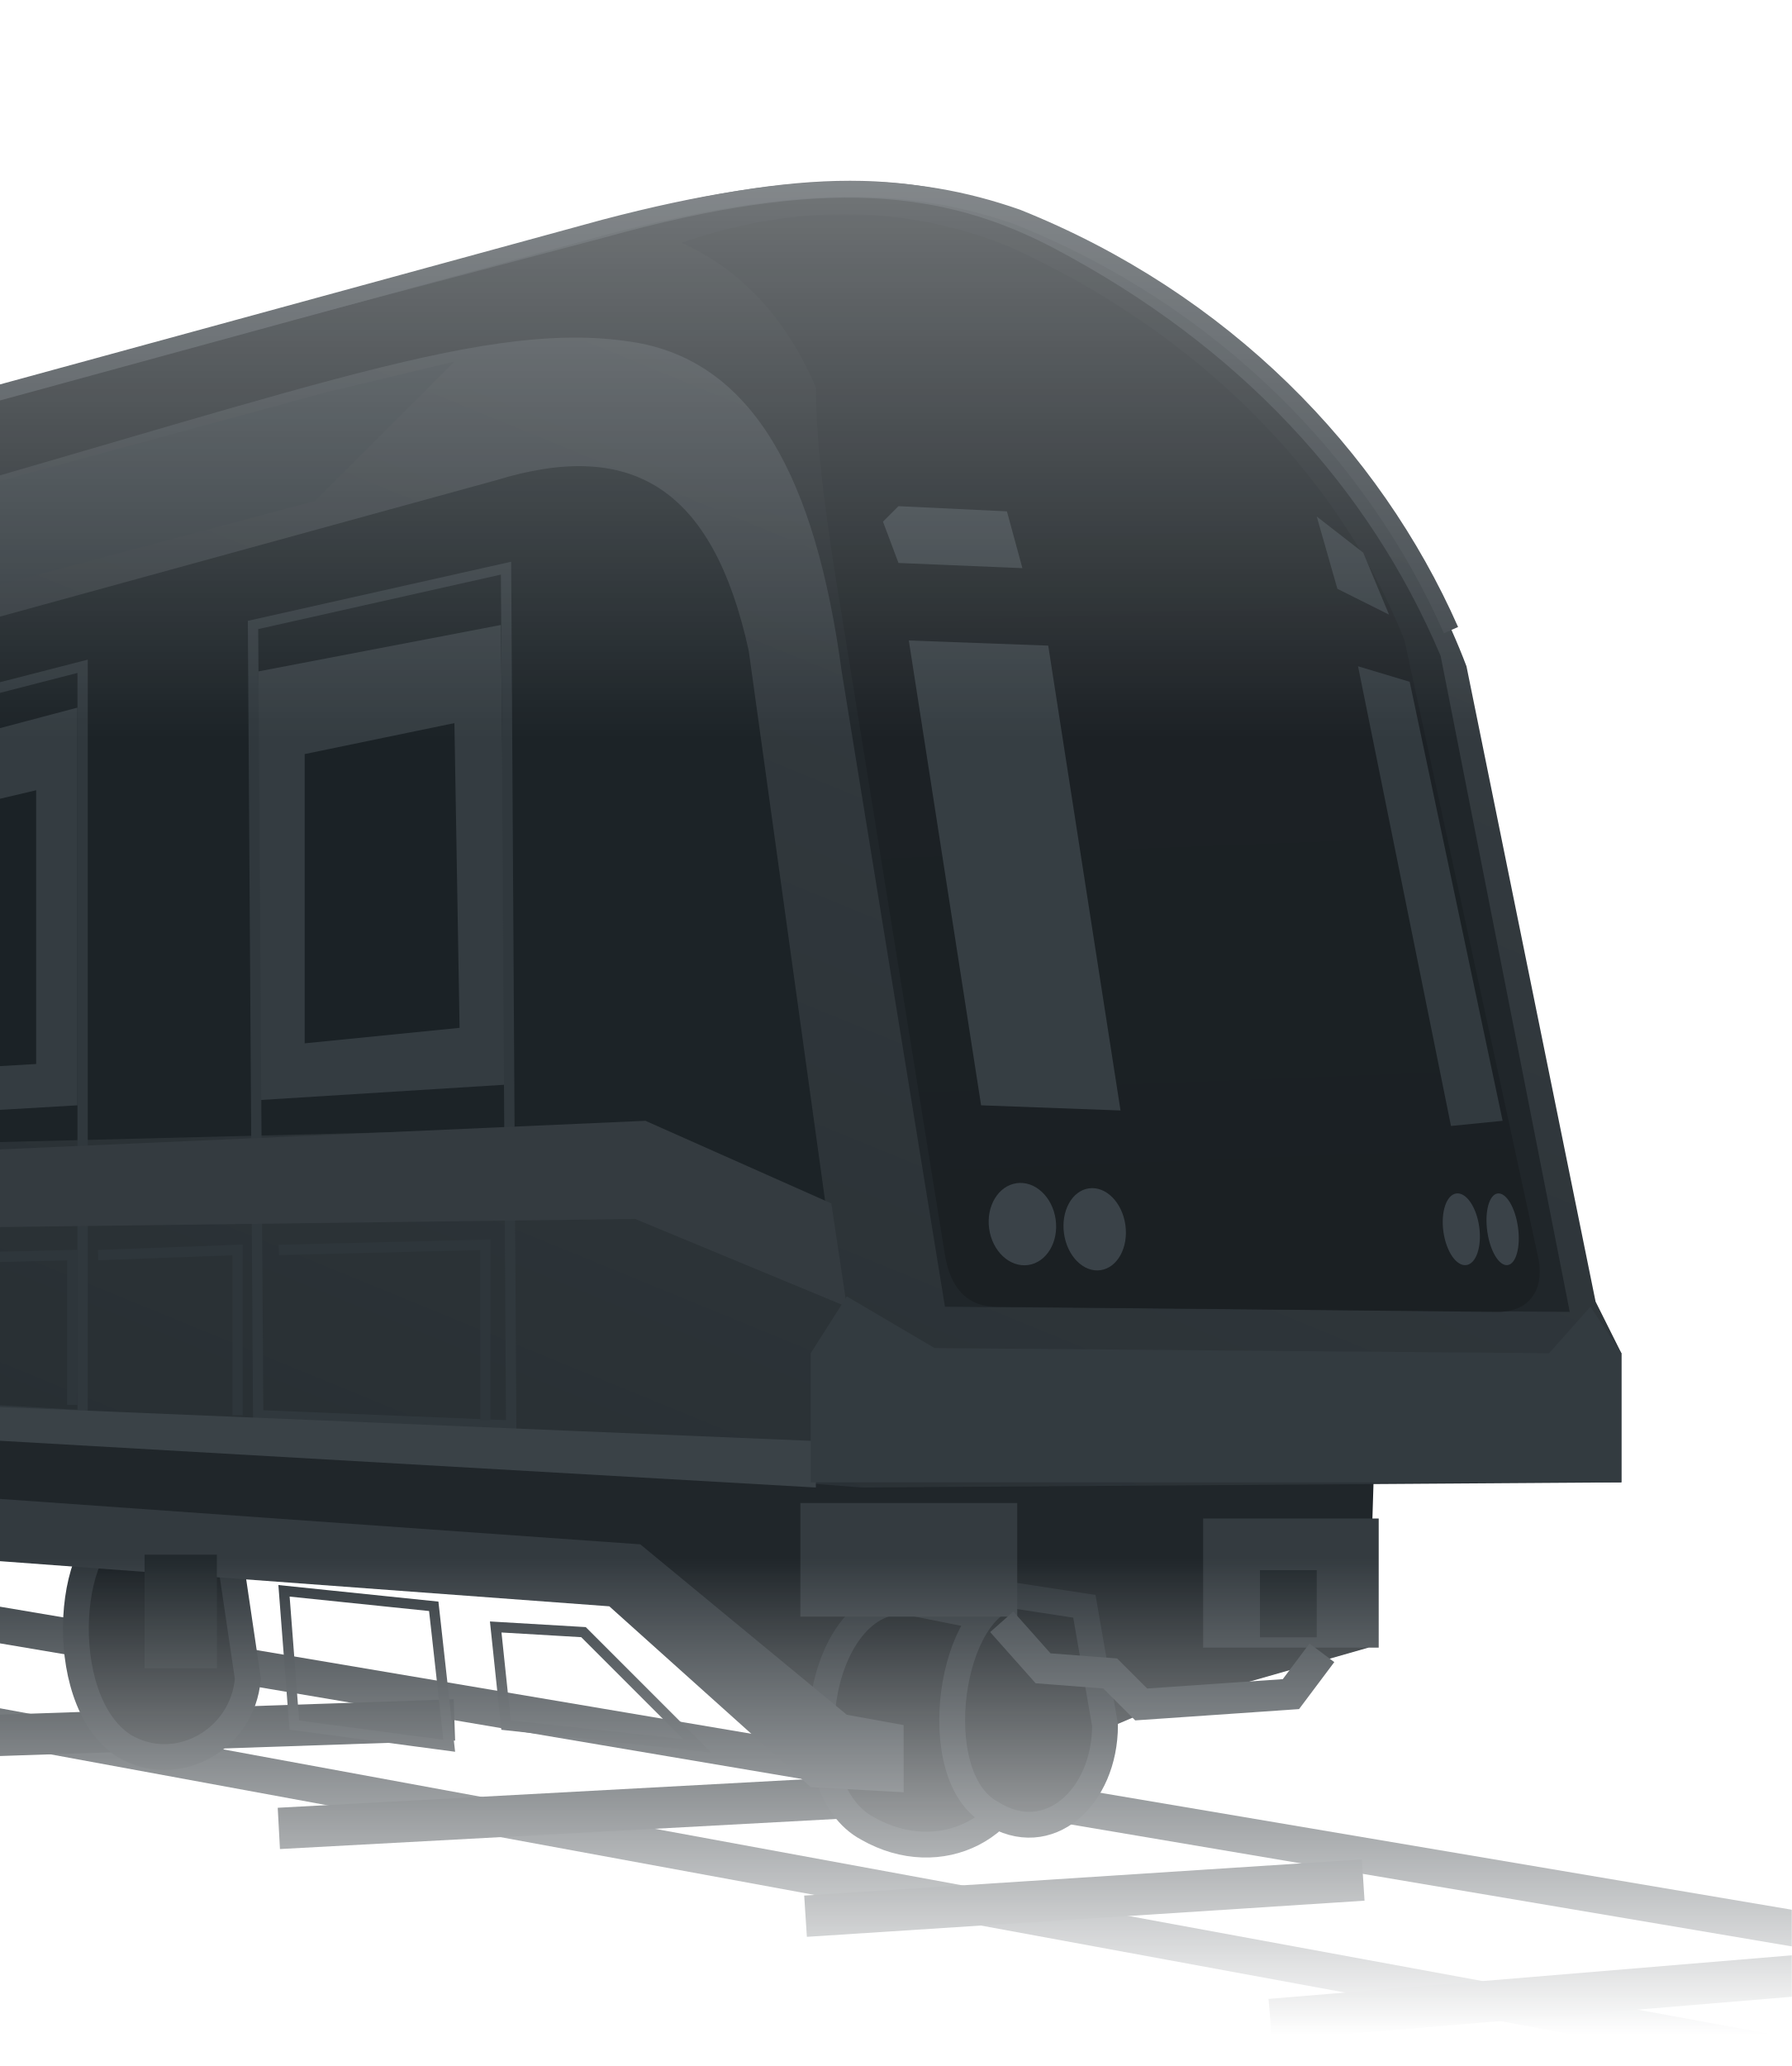
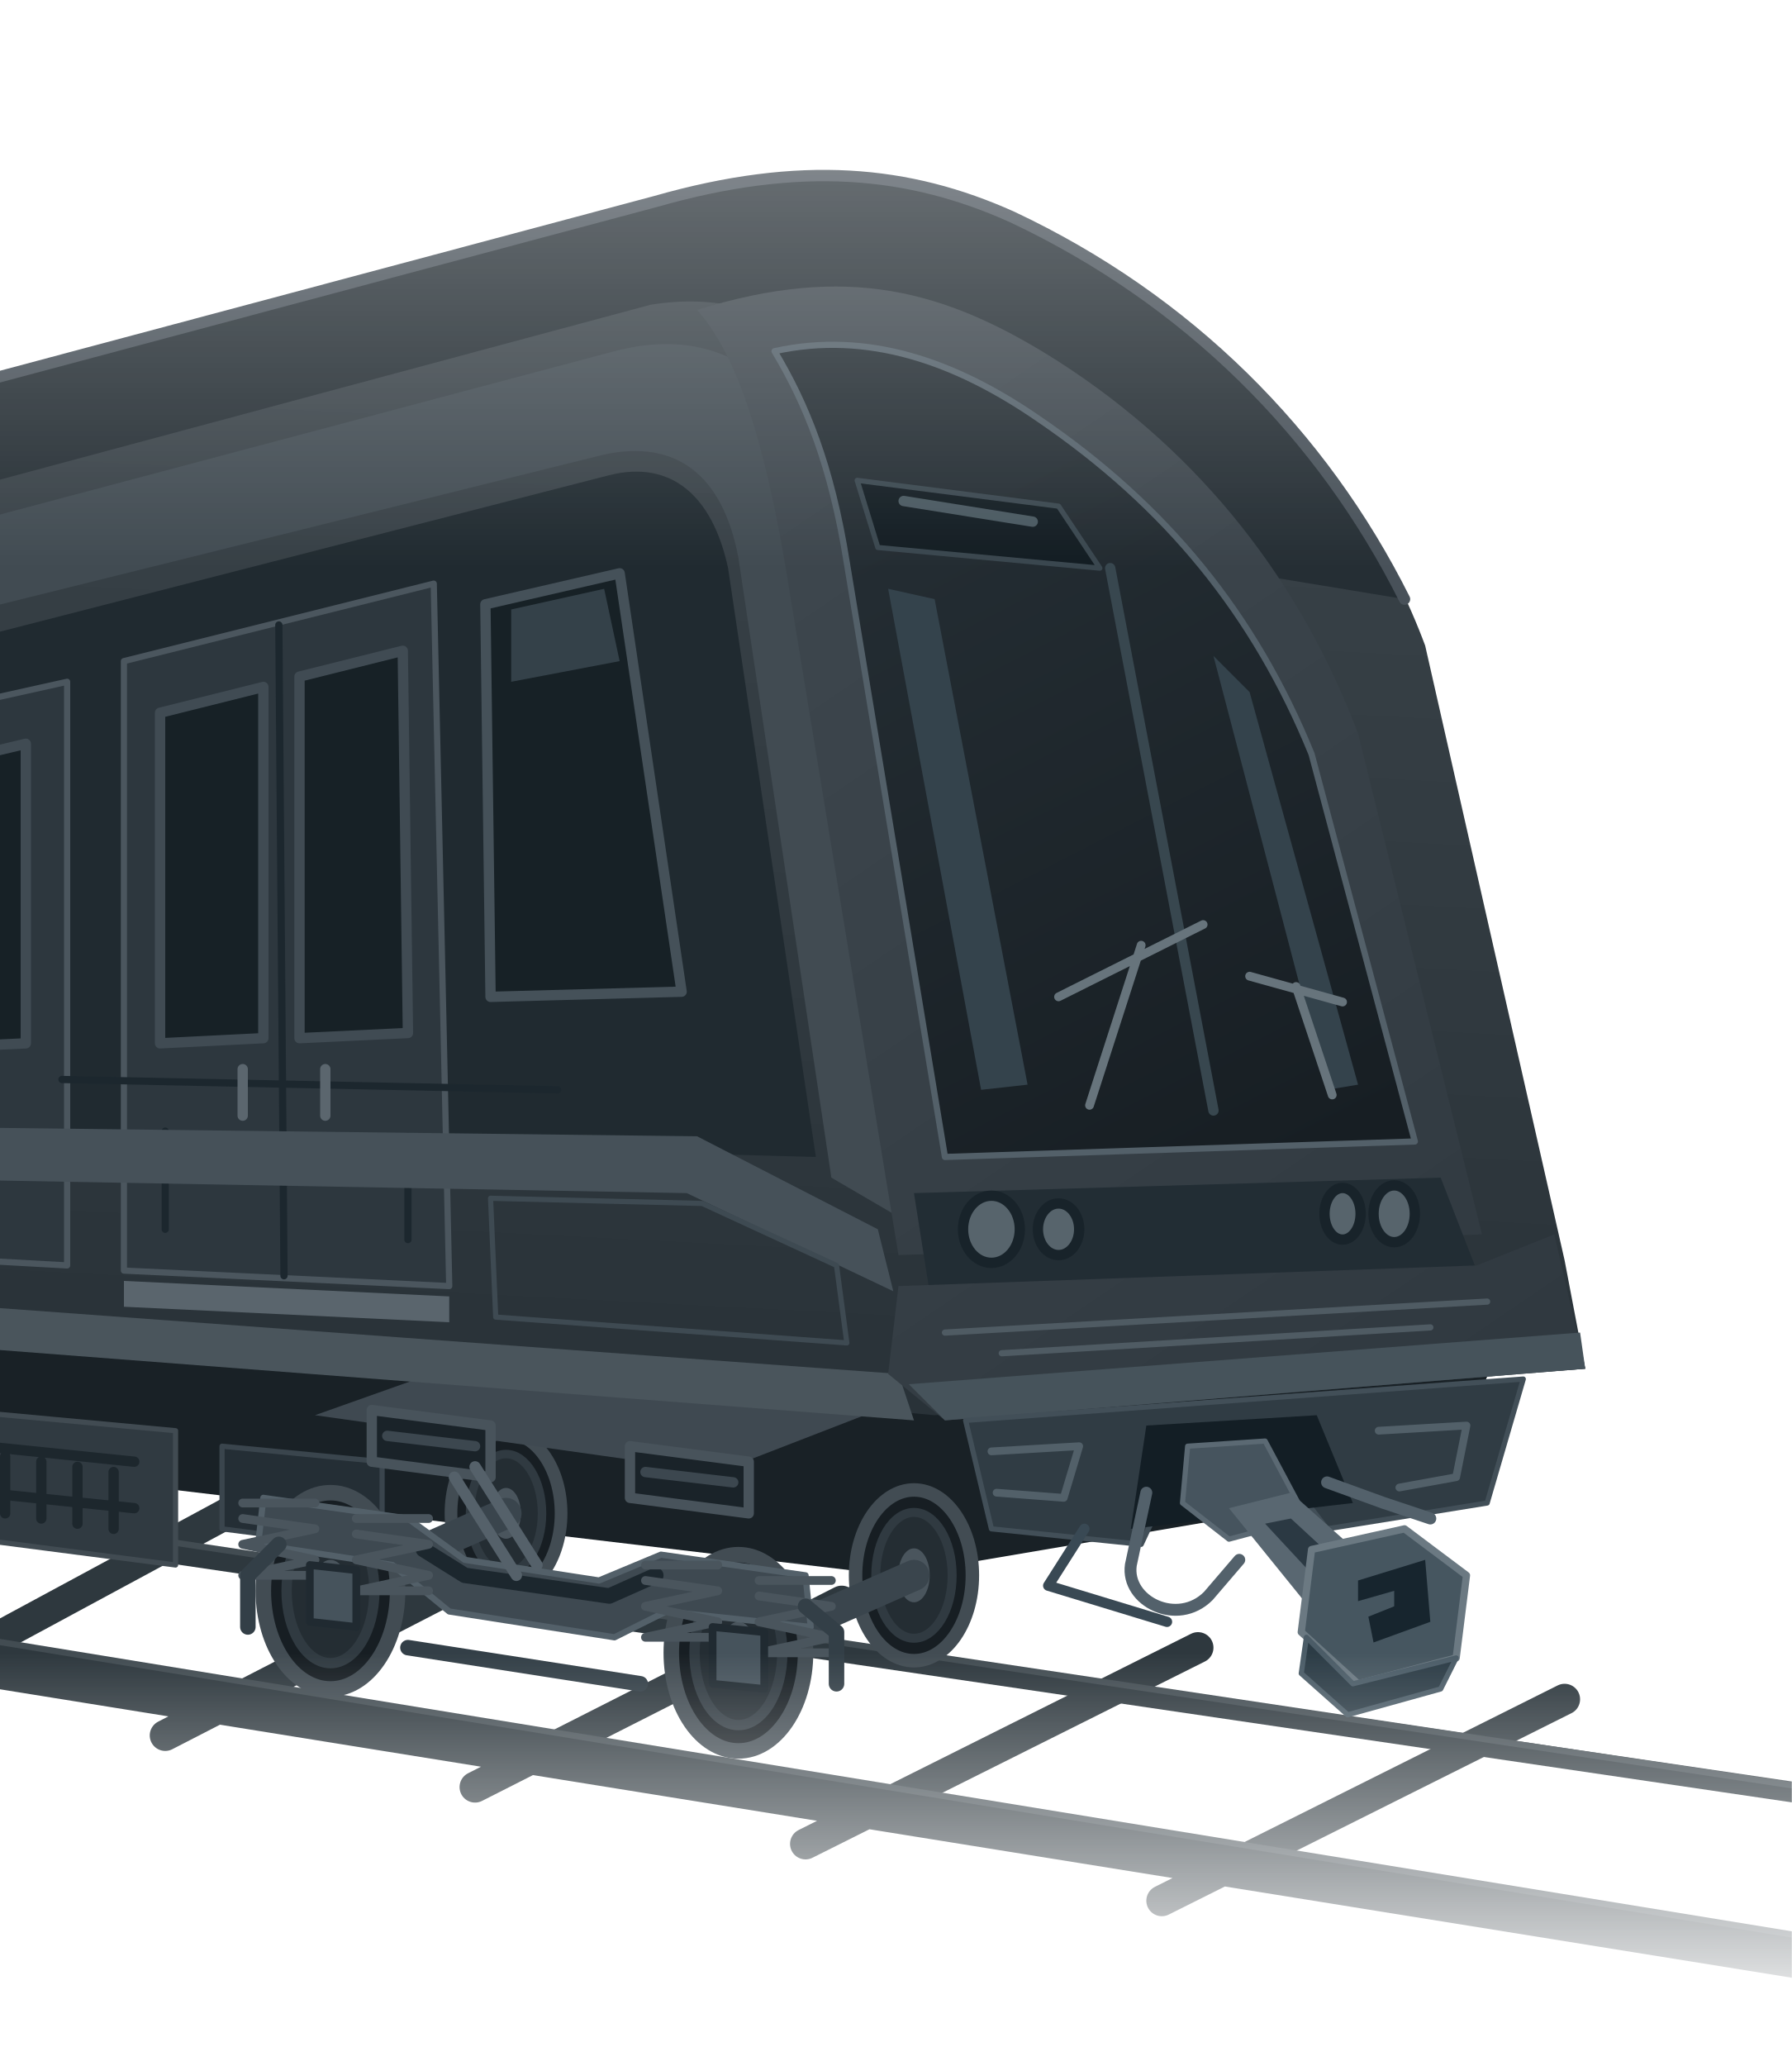
<svg xmlns="http://www.w3.org/2000/svg" viewBox="0 40 347 400" fill="none">
  <defs>
-     <linearGradient id="body" x1="192" y1="105" x2="83" y2="371" gradientUnits="userSpaceOnUse">
-       <stop stop-color="#353c41" />
-       <stop offset="1" stop-color="#272e32" />
+     <linearGradient id="side" x1="90" y1="115" x2="80" y2="308" gradientUnits="userSpaceOnUse">
+       <stop stop-color="#394248" />
+       <stop offset="1" stop-color="#293238" />
    </linearGradient>
-     <linearGradient id="glass" x1="225" y1="113" x2="232" y2="295" gradientUnits="userSpaceOnUse">
-       <stop stop-color="#1c2226" />
-       <stop offset="1" stop-color="#1b2023" />
+     <linearGradient id="cab" x1="171" y1="121" x2="294" y2="302" gradientUnits="userSpaceOnUse">
+       <stop stop-color="#3e474e" />
+       <stop offset="1" stop-color="#303940" />
    </linearGradient>
-     <linearGradient id="fade" x1="0" y1="65" x2="0" y2="434" gradientUnits="userSpaceOnUse">
-       <stop stop-color="white" stop-opacity=".6" />
-       <stop offset=".32" stop-color="white" />
-       <stop offset=".75" stop-color="white" />
+     <linearGradient id="glass" x1="198" y1="129" x2="264" y2="258" gradientUnits="userSpaceOnUse">
+       <stop stop-color="#242d33" />
+       <stop offset="1" stop-color="#171e23" />
+     </linearGradient>
+     <linearGradient id="fade" x1="0" y1="60" x2="0" y2="435" gradientUnits="userSpaceOnUse">
+       <stop stop-color="white" stop-opacity=".65" />
+       <stop offset=".24" stop-color="white" />
+       <stop offset=".8" stop-color="white" />
      <stop offset="1" stop-color="white" stop-opacity="0" />
    </linearGradient>
-     <mask id="scene-fade">
-       <path fill="url(#fade)" d="M0 40h347v400H0z" />
+     <mask id="scene">
+       <path d="M0 40h347v400H0z" fill="url(#fade)" />
    </mask>
+     <g id="wheel">
+       <ellipse rx="13" ry="19" fill="#171e23" stroke="#424c53" stroke-width="3" />
+       <ellipse rx="8.5" ry="14" fill="#242d33" stroke="#303a41" stroke-width="2" />
+       <ellipse rx="3.5" ry="6" fill="#4a555d" />
+     </g>
+     <g id="spring" stroke="#4a555d" stroke-width="1.7" stroke-linejoin="round">
+       <path d="M-7-7H7M-7-4 7-2-7 1 7 4-7 7H7" />
+     </g>
  </defs>
-   <g mask="url(#scene-fade)">
-     <path d="m-56 364 424 78M-51 346l414 70" stroke="#343b40" stroke-width="7" />
-     <path d="m-30 377 118-4m-34 21 111-6m-9 23 108-7m-18 27 108-9" stroke="#282f34" stroke-width="8" />
-     <path d="m-32 316 193 10 105 1-1 32-42 12-47 20-51-43-157-13Z" fill="#20262a" />
-     <g fill="#1a2024" stroke="#2c3338" stroke-width="5">
-       <path d="M25 335c-12 0-15 34-1 43 10 6 23-1 24-13l-4-27Z" />
-       <path d="M175 350c-17 0-22 36-7 44 14 8 30 0 31-16l-4-24Z" />
-       <path d="M197 349c-13 1-18 35-5 42 11 7 22-3 22-17l-4-23Z" />
+   <g mask="url(#scene)" stroke-linejoin="round" stroke-linecap="round">
+     <g stroke="#2e383e">
+       <path d="m-25 360 379 61m-373-54 63-34m-12 43 68-35m-8 45 71-36m-7 47 76-38m-7 49 78-39" stroke-width="6" />
+       <path d="m-26 356 387 63m-387-87 387 57" stroke-width="4" />
    </g>
-     <path d="m-17 341 135 10 39 35 18 1v-13l-11-2-40-33-141-10Z" fill="#333a3f" />
-     <path d="m55 348 29 3 3 27-30-4Zm41 7 17 1 22 22-37-4Z" stroke="#30373c" stroke-width="2" />
-     <path d="M155 331h42v22h-42zm78 3h34v25h-34z" fill="#343b40" />
-     <path d="M244 344h11v13h-11zM28 341h14v22H28z" fill="#22292d" />
-     <path d="m194 354 8 9 13 1 6 6 29-2 6-8" stroke="#3b4247" stroke-width="6" />
-     <path d="m-54 130 170-47c40-11 62-10 83-1 38 16 71 50 85 87l25 123 5 10v25l-147 1-221-17Z" fill="url(#body)" />
-     <path d="m-42 128 159-42c43-12 66-9 87 2 36 19 61 46 75 79l25 127-121-1-20-123c-5-37-17-61-42-64-29-4-66 11-163 38Z" fill="#20262a" />
-     <path d="m-33 125 150-41c38-10 60-9 80-2 40 16 69 46 84 80" stroke="#3c4348" stroke-width="3" />
-     <path d="m-18 138 81-22 25-6-27 27-79 21Z" fill="#2e363b" />
-     <path d="m-35 169 131-36c26-8 42 1 49 33l15 108-36-16-159 4Z" fill="#1c2327" />
-     <path d="m-19 186 34-9v77l-34 2Zm69-16 47-9 1 89-48 3Z" fill="#343c41" />
-     <path d="m-10 197 17-4v53l-17 1Zm69-11 29-6 1 59-30 3Z" fill="#1b2226" />
-     <path d="m-19 178 35-9v145l-35-2Zm68-17 49-11 1 166-49-2Z" stroke="#30383d" stroke-width="2" />
-     <path d="m-33 264 158-7 36 16 3 20-41-17-156 2Z" fill="#343b40" />
-     <path d="m-34 311 192 8v9l-192-11Z" fill="#3a4247" />
-     <path d="m-28 284 42-1v29m5-29 27-1v32m8-32 40-1v34" stroke="#2e363b" stroke-width="2" />
-     <path d="M158 115c-6-14-15-23-26-28 23-8 45-7 64 1 35 16 63 43 76 76l26 120c1 6-2 10-8 10l-97-1c-6 0-9-4-10-10l-20-124c-3-18-5-33-5-44Z" fill="url(#glass)" />
-     <path d="m174 138 21 1 3 11-24-1-3-8Zm2 26 27 1 14 90-27-1Z" fill="#363e43" />
-     <path d="m255 140 9 7 5 12-10-5Zm8 29 10 3 18 85-10 1Z" fill="#323a3f" />
-     <g fill="#3a4248">
-       <ellipse cx="198" cy="277" rx="6.5" ry="8" transform="rotate(-8 198 277)" />
-       <ellipse cx="212" cy="278" rx="6" ry="8" transform="rotate(-8 212 278)" />
-       <ellipse cx="283" cy="278" rx="3.5" ry="7" transform="rotate(-8 283 278)" />
-       <ellipse cx="291" cy="278" rx="3" ry="7" transform="rotate(-8 291 278)" />
+     <path d="m-24 354 380 62m-380-86 380 57" stroke="#424c52" stroke-width="1.2" />
+     <path d="m-29 289 207 19 112-6-11 25-106 18-202-24Z" fill="#192126" />
+     <path d="m-20 312 54 5v26l-54-7Z" fill="#303a41" stroke="#414b52" />
+     <path d="m-13 319 39 4m-39 5 39 4m-39-1v-11m7 12v-11m7 12v-11m7 12v-11m7 12v-11m7 12v-11" stroke="#1d272d" stroke-width="2" />
+     <path d="m43 320 31 3v17l-31-4Z" fill="#242e35" stroke="#3a454d" />
+     <use href="#wheel" transform="translate(98 333) scale(.82)" />
+     <use href="#wheel" transform="translate(177 345) scale(.87)" />
+     <path d="m64 348 34-15m45 27 34-15" stroke="#3a454d" stroke-width="6" />
+     <use href="#wheel" transform="translate(64 348)" />
+     <use href="#wheel" transform="translate(143 360)" />
+     <path d="m61 314 78 11 31-12-78-10Z" fill="#3f4951" />
+     <path d="m72 313 23 3v10l-23-3Zm50 7 23 3v10l-23-3Z" fill="#1a2329" stroke="#48535b" stroke-width="2" />
+     <path d="m75 318 17 2m33 5 17 2" stroke="#3c474f" stroke-width="2" />
+     <path d="m51 330 28 4 11 8 26 4 12-5 28 4 1 10-28-3-10 5-32-5-11-9-26-4Z" fill="#3e4951" stroke="#536069" stroke-width="1.2" />
+     <path d="m82 340 8 5 28 4 9-4" stroke="#1c272e" stroke-width="3" />
+     <use href="#spring" transform="translate(54 338)" />
+     <use href="#spring" transform="translate(76 341)" />
+     <use href="#spring" transform="translate(132 350)" />
+     <use href="#spring" transform="translate(154 353)" />
+     <path d="m60 343 9 1v11l-9-1Zm78 12 10 1v11l-10-1Z" fill="#46535c" stroke="#202a31" stroke-width="1.5" />
+     <path d="m88 326 12 19m-8-21 12 19" stroke="#55616a" stroke-width="2.2" />
+     <path d="m79 359 45 7m-70-27-6 6v10m108-4 6 5v10" stroke="#333f47" stroke-width="3" />
+     <path d="m-34 122 161-43c28-8 49-6 69 3 37 17 67 48 80 83l27 119 4 21-126 9-215-20Z" fill="url(#side)" />
+     <path d="m-34 122 161-43c28-8 49-6 69 3 35 16 60 42 76 74l-97-16c-8-30-24-45-49-41l-160 43Z" fill="#252e34" />
+     <path d="m-34 122 161-43c28-8 49-6 69 3 34 16 60 42 76 74" stroke="#485159" stroke-width="2.2" />
+     <path d="m-24 146 143-38c23-6 38 8 44 35l22 139-24-14-18-120c-3-16-12-23-26-20l-141 35Z" fill="#414b52" />
+     <path d="m-30 170 148-38c12-3 20 4 23 18l17 114-188-5Z" fill="#202a30" />
+     <path d="m-23 180 36-8v113l-36-2Zm47-12 60-15 3 136-63-3Z" fill="#2d373e" stroke="#4b565e" stroke-width="1.2" />
+     <path d="m-16 189 21-5v58l-21 1Zm47-11 20-5v68l-20 1Zm27-7 20-5 1 74-21 1Z" fill="#172126" stroke="#404b53" stroke-width="2" />
+     <path d="m54 161 1 126m-43-38 96 2M32 259v19m47-18v20" stroke="#1c272e" stroke-width="1.4" />
+     <path d="M47 247v9m16-9v9" stroke="#5b666e" stroke-width="2" />
+     <path d="m94 157 26-6 12 81-37 1Z" fill="#172126" stroke="#455159" stroke-width="2" />
+     <path d="m99 158 18-4 3 14-21 4Z" fill="#344149" />
+     <path d="m-31 258 166 2 35 18 3 12-40-19-164-3Z" fill="#465159" />
+     <path d="m95 272 41 1 26 12 2 15-68-5Z" stroke="#3e4a52" />
+     <path d="m-31 291 205 15 3 9-208-16Z" fill="#4a555c" />
+     <path d="m24 288 63 3v5l-63-3Z" fill="#5a656d" />
+     <path d="M135 100c29-9 48-4 70 10 28 18 47 43 58 72l24 97-113 4-22-134c-4-23-9-40-17-49Z" fill="url(#cab)" />
+     <path d="M150 108c18-4 35 2 51 13 25 17 42 38 53 65l20 75-91 3-19-115c-3-19-8-31-14-41Z" fill="url(#glass)" stroke="#536069" stroke-width="1.2" />
+     <path d="m166 133 39 5 8 12-43-4Z" fill="#121c22" stroke="#39464e" />
+     <path d="m175 137 25 4" stroke="#48575f" stroke-width="2" />
+     <path d="m172 154 9 2 18 94-9 1Zm63 13 7 7 21 76-6 1Z" fill="#34434c" />
+     <path d="m215 150 20 105" stroke="#38474f" stroke-width="2" />
+     <path d="m211 254 10-31m-16 10 28-14m25 33-7-21m-9-2 18 5" stroke="#67747c" stroke-width="1.7" />
+     <path d="m177 271 102-3 7 18-106 4Z" fill="#222d34" />
+     <g fill="#57646c" stroke="#18232a" stroke-width="2">
+       <ellipse cx="192" cy="278" rx="5.5" ry="6.5" />
+       <ellipse cx="205" cy="278" rx="4" ry="5" />
+       <ellipse cx="260" cy="275" rx="3.5" ry="5" />
+       <ellipse cx="270" cy="275" rx="4" ry="5.5" />
    </g>
-     <path d="m164 291 17 10 119 1 8-9 6 9v25H157v-25Z" fill="#333b40" />
+     <path d="m174 289 112-4 15-6 6 26-124 10-11-9Z" fill="url(#cab)" />
+     <path d="m183 298 105-6m-94 10 83-5" stroke="#4f5b63" stroke-width="1.2" />
+     <path d="m176 308 130-10 1 7-124 10Z" fill="#46535b" />
+     <path d="m187 315 108-8-7 24-31 5-10-13-19 1-7 15-29-3Z" fill="#303c44" stroke="#424f58" />
+     <path d="m222 316 33-2 7 17-43 5Z" fill="#131e25" />
+     <path d="m192 321 17-1-3 10-13-1m74-12 17-1-2 10-11 2" stroke="#526069" stroke-width="1.5" />
+     <path d="m230 320 15-1 8 15-15 4-9-7Z" fill="#46545e" stroke="#5b6973" />
+     <path d="m238 332 12-3 18 16-13 8Z" fill="#596771" />
+     <path d="m245 335 5-1 13 12-5 3Z" fill="#2b3943" />
+     <path d="m254 340 18-4 12 9-2 16-19 5-11-10Z" fill="#465660" stroke="#6b7982" stroke-width="1.4" />
+     <path d="m263 346 13-4 1 12-11 4-1-5 5-2v-3l-7 2Z" fill="#17252e" />
+     <path d="m253 357 9 9 20-5-3 6-18 5-9-8Z" fill="#2c3c46" stroke="#4b5c67" />
+     <path d="m222 329-3 14c-1 7 9 12 15 6l6-7m17-15 11 4 9 3" stroke="#53616b" stroke-width="2.3" />
+     <path d="m210 336-7 11 23 7" stroke="#394954" stroke-width="2" />
  </g>
</svg>
